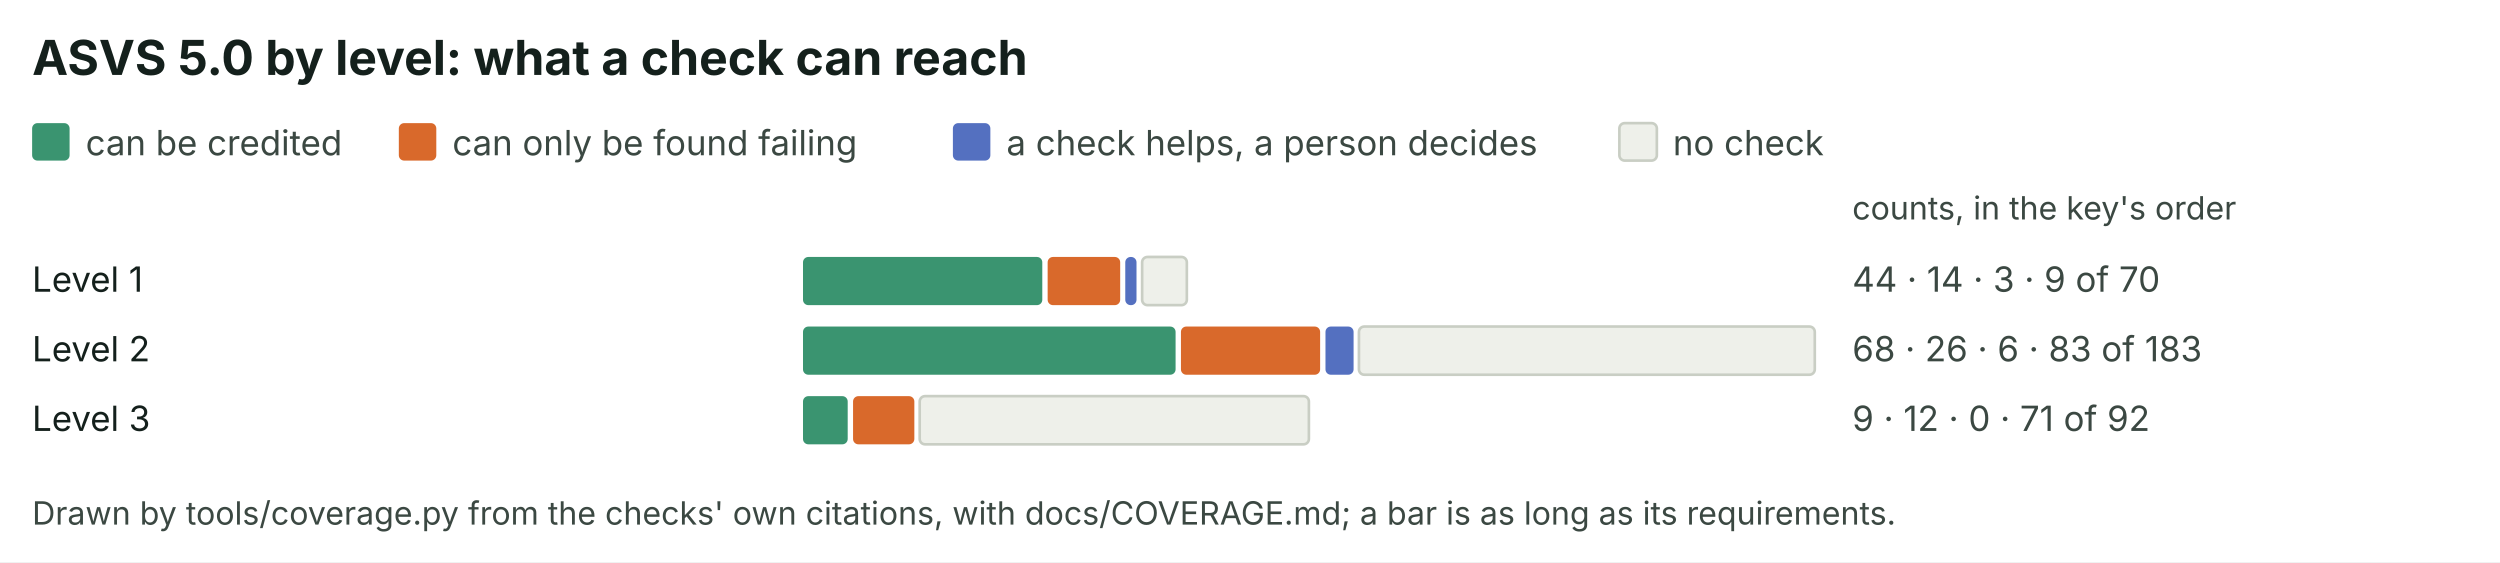
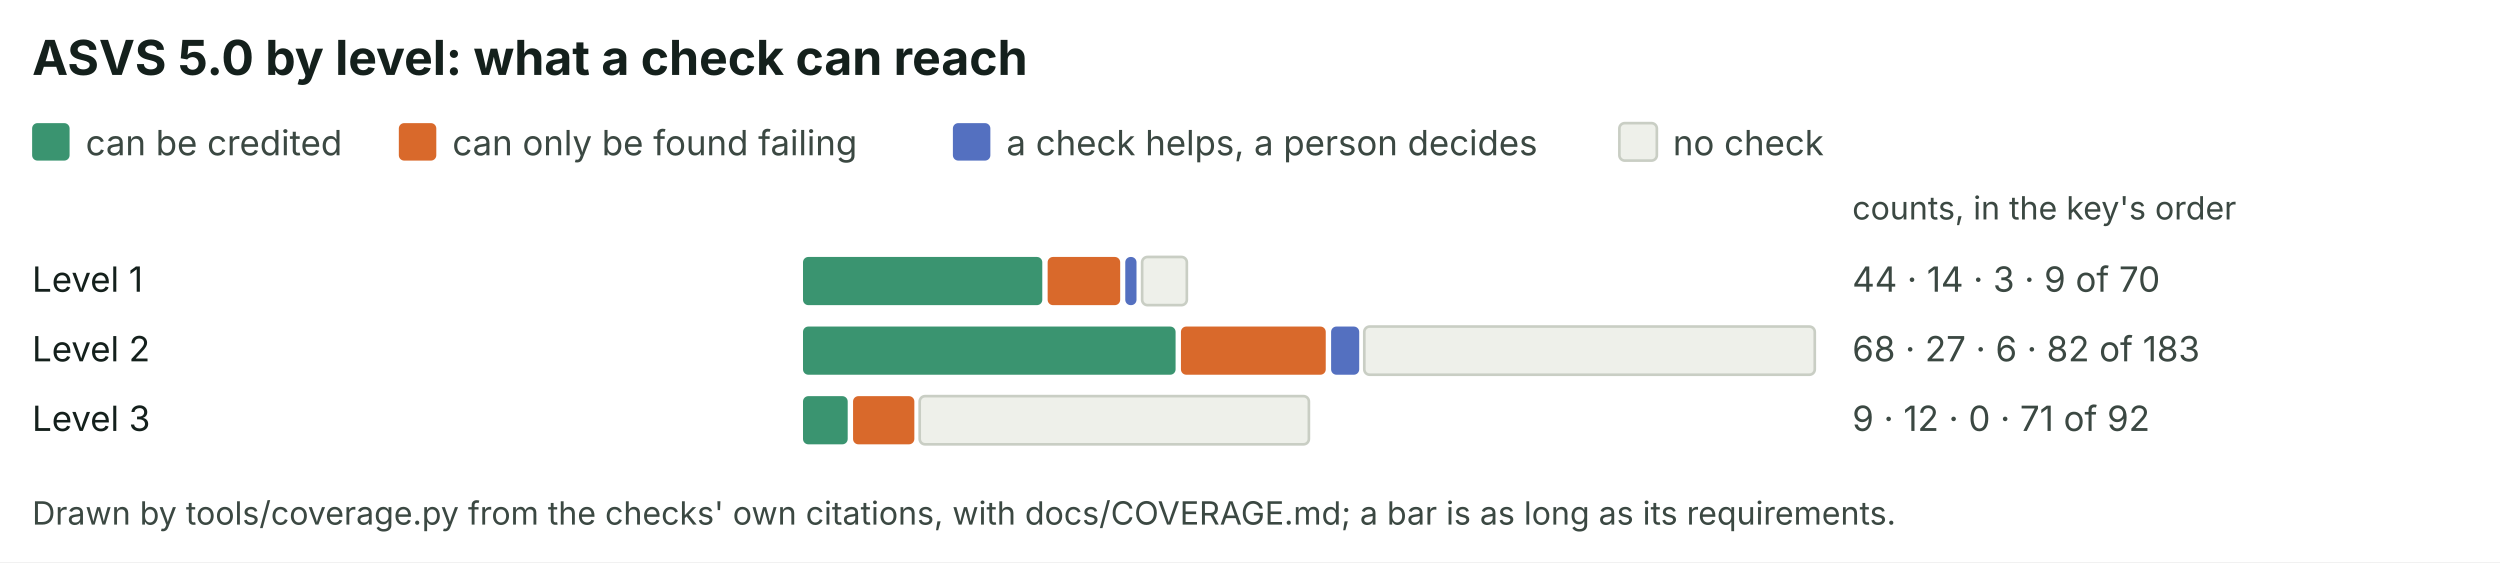
<svg xmlns="http://www.w3.org/2000/svg" viewBox="0 0 934 210" width="934" height="210" role="img" aria-labelledby="t d" font-family="Atkinson Hyperlegible, -apple-system, Segoe UI, sans-serif">
  <style>.bg{fill:#FFFFFF}.ink{fill:#14201C}.soft{fill:#3B4842}.none{fill:#EEF0EA;stroke:#C9CEC4}@media (prefers-color-scheme: dark){.bg{fill:#14201C}.ink{fill:#F3F4EF}.soft{fill:#C9CEC4}.none{fill:#182A23;stroke:#3B4842}}</style>
  <rect class="bg" width="934" height="210" />
  <text class="ink" x="12" y="28" font-size="18" font-weight="700">ASVS 5.0 by level: what a check can reach</text>
  <rect fill="#3A9470" x="12" y="46" width="14" height="14" rx="2" />
  <text class="soft" x="32" y="58" font-size="13">can be credited</text>
  <rect fill="#D9692B" x="149" y="46" width="14" height="14" rx="2" />
  <text class="soft" x="169" y="58" font-size="13">can only be found failing</text>
  <rect fill="#5470C0" x="356" y="46" width="14" height="14" rx="2" />
  <text class="soft" x="376" y="58" font-size="13">a check helps, a person decides</text>
  <rect class="none" x="605" y="46" width="14" height="14" rx="2" />
  <text class="soft" x="625" y="58" font-size="13">no check</text>
  <text class="soft" x="692" y="82" font-size="12">counts, in the key's order</text>
  <text class="ink" x="12" y="109" font-size="13">Level 1</text>
  <rect fill="#3A9470" x="300.0" y="96" width="89.4" height="18" rx="2" />
  <rect fill="#D9692B" x="391.4" y="96" width="27.1" height="18" rx="2" />
  <rect fill="#5470C0" x="420.4" y="96" width="4.2" height="18" rx="2" />
  <rect class="none" x="426.7" y="96" width="16.7" height="18" rx="2" />
  <text class="soft" x="692" y="109" font-size="13">44 · 14 · 3 · 9  of 70</text>
  <text class="ink" x="12" y="135" font-size="13">Level 2</text>
  <rect fill="#3A9470" x="300.0" y="122" width="139.2" height="18" rx="2" />
-   <rect fill="#D9692B" x="441.2" y="122" width="52.0" height="18" rx="2" />
-   <rect fill="#5470C0" x="495.2" y="122" width="10.5" height="18" rx="2" />
-   <rect class="none" x="507.7" y="122" width="170.3" height="18" rx="2" />
-   <text class="soft" x="692" y="135" font-size="13">68 · 26 · 6 · 83  of 183</text>
+   <rect fill="#D9692B" x="441.2" y="122" width="54.1" height="18" rx="2" />
+   <rect fill="#5470C0" x="497.3" y="122" width="10.5" height="18" rx="2" />
+   <rect class="none" x="509.7" y="122" width="168.3" height="18" rx="2" />
+   <text class="soft" x="692" y="135" font-size="13">68 · 27 · 6 · 82  of 183</text>
  <text class="ink" x="12" y="161" font-size="13">Level 3</text>
  <rect fill="#3A9470" x="300.0" y="148" width="16.7" height="18" rx="2" />
  <rect fill="#D9692B" x="318.7" y="148" width="22.9" height="18" rx="2" />
  <rect class="none" x="343.6" y="148" width="145.4" height="18" rx="2" />
  <text class="soft" x="692" y="161" font-size="13">9 · 12 · 0 · 71  of 92</text>
  <text class="soft" x="12" y="196" font-size="12">Drawn by tools/coverage.py from the checks' own citations, with docs/COVERAGE.md; a bar is as long as its requirements.</text>
</svg>
